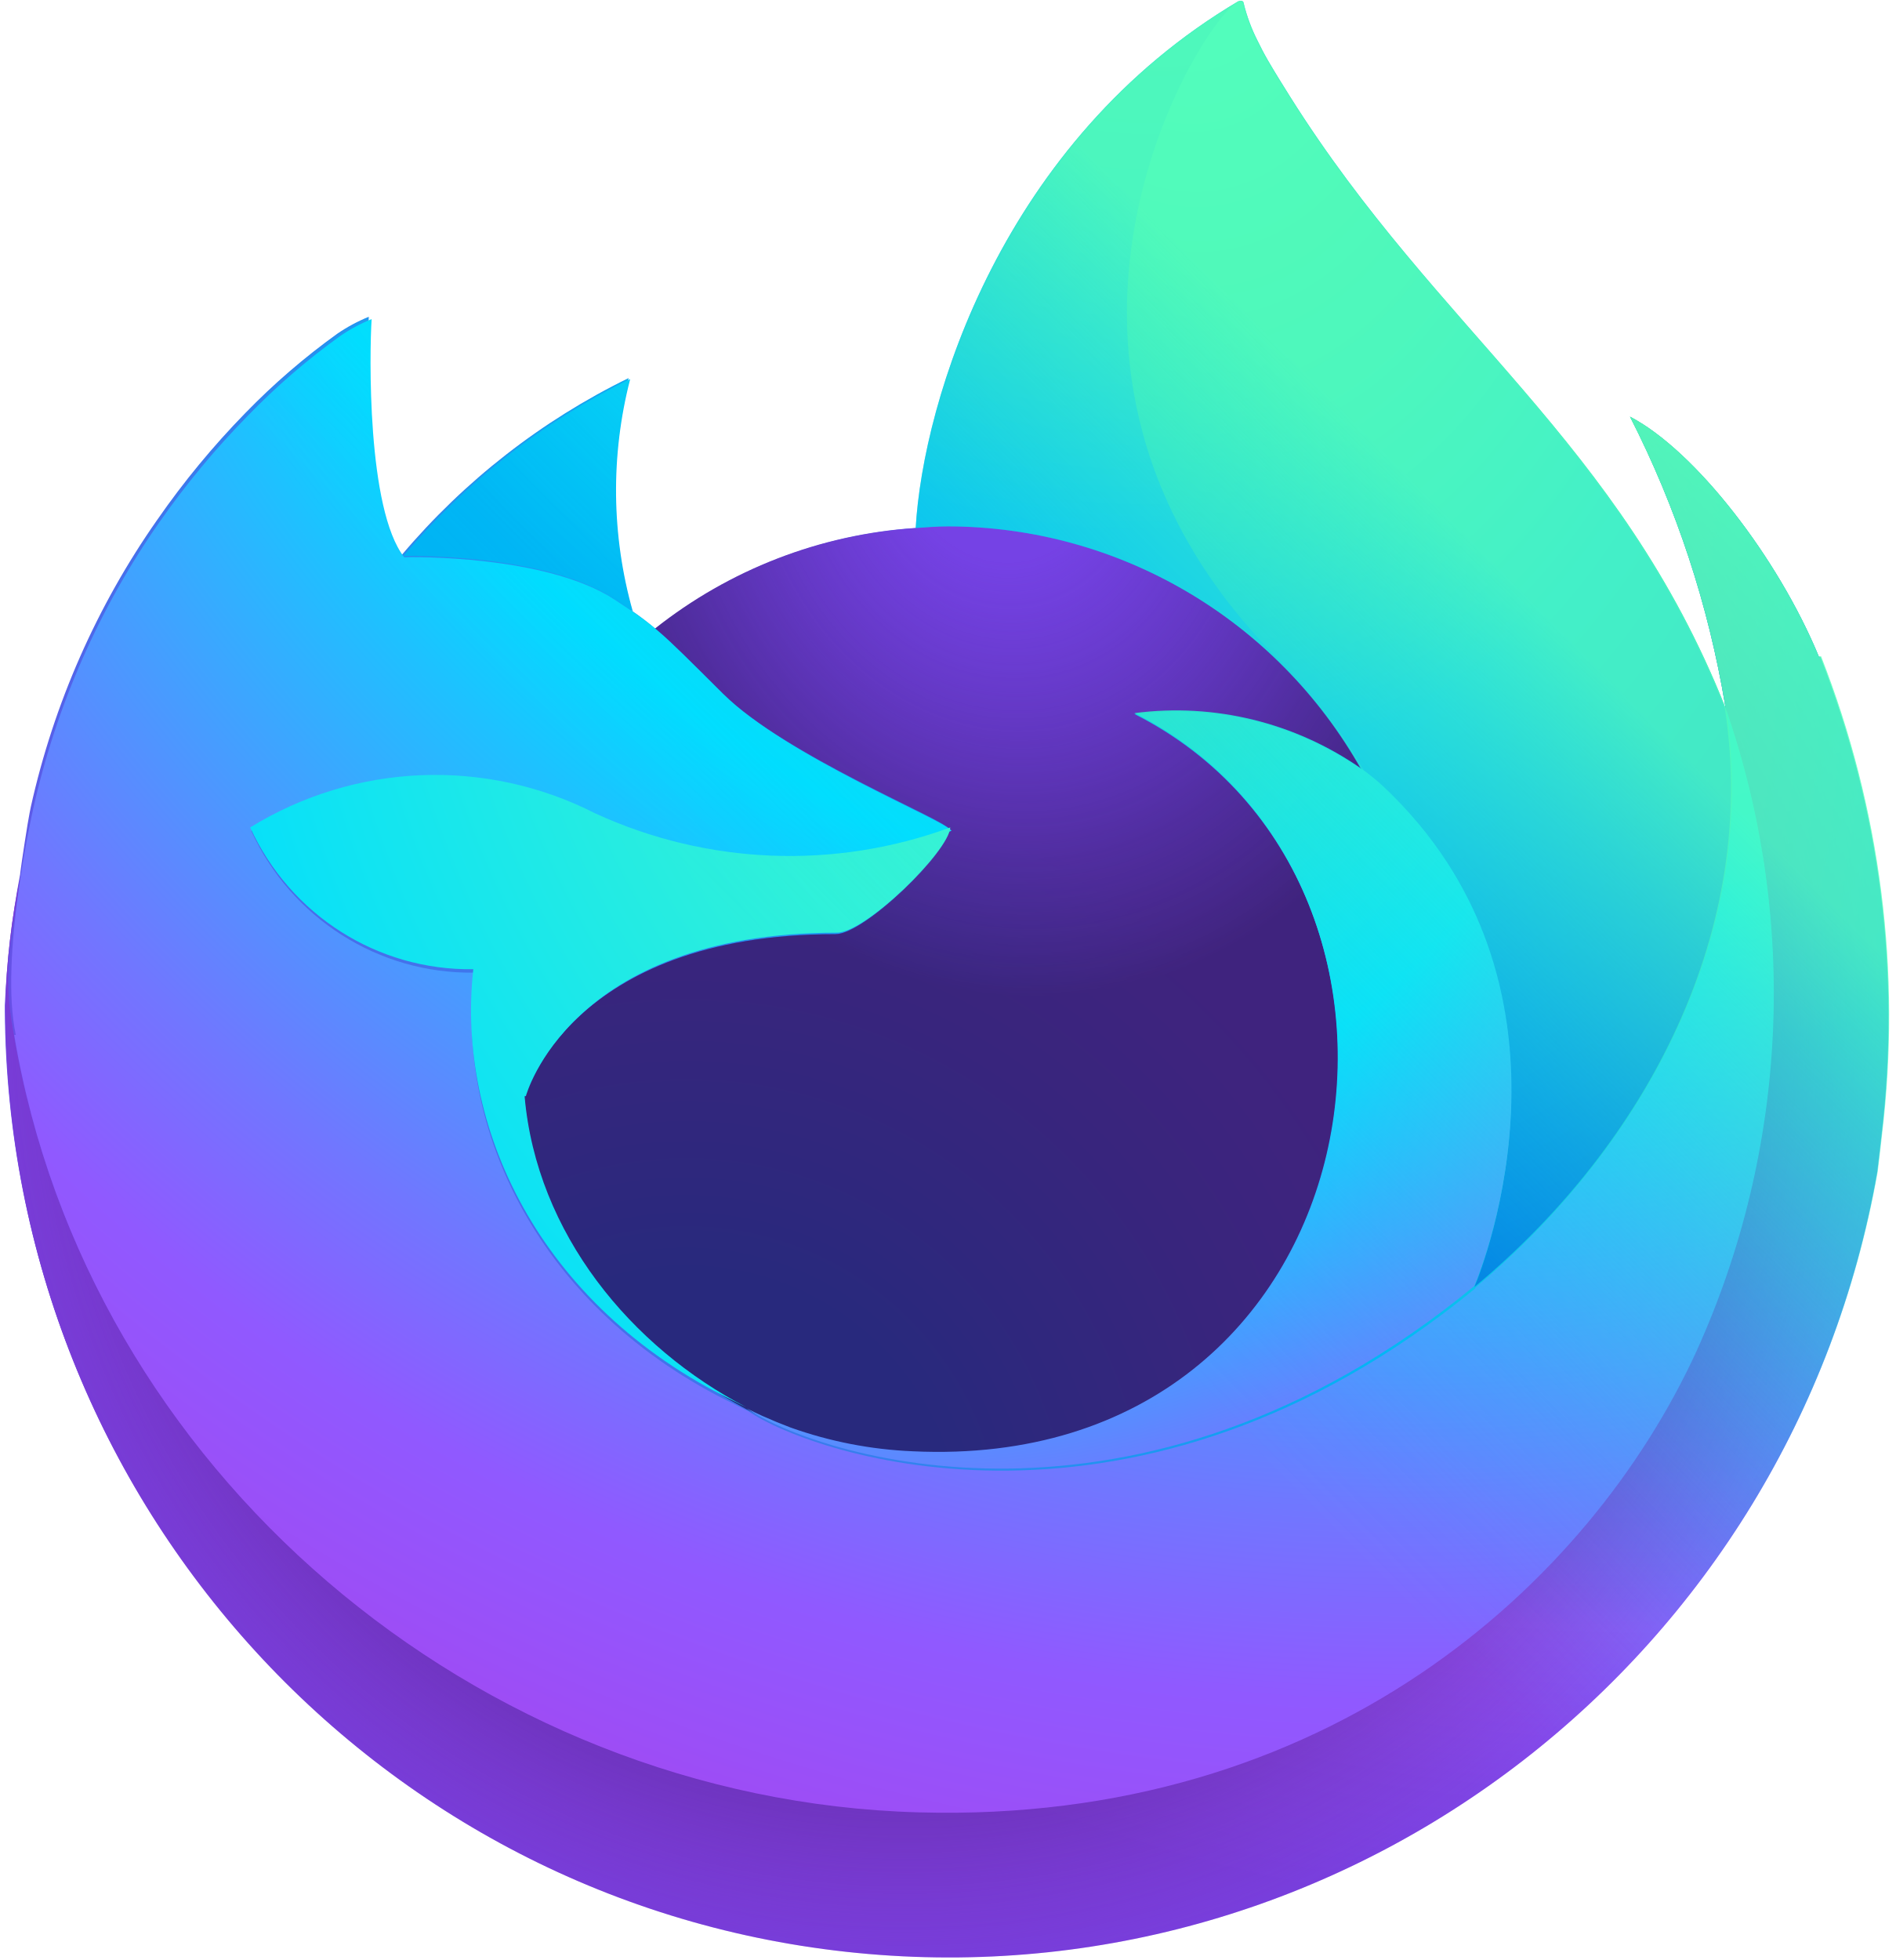
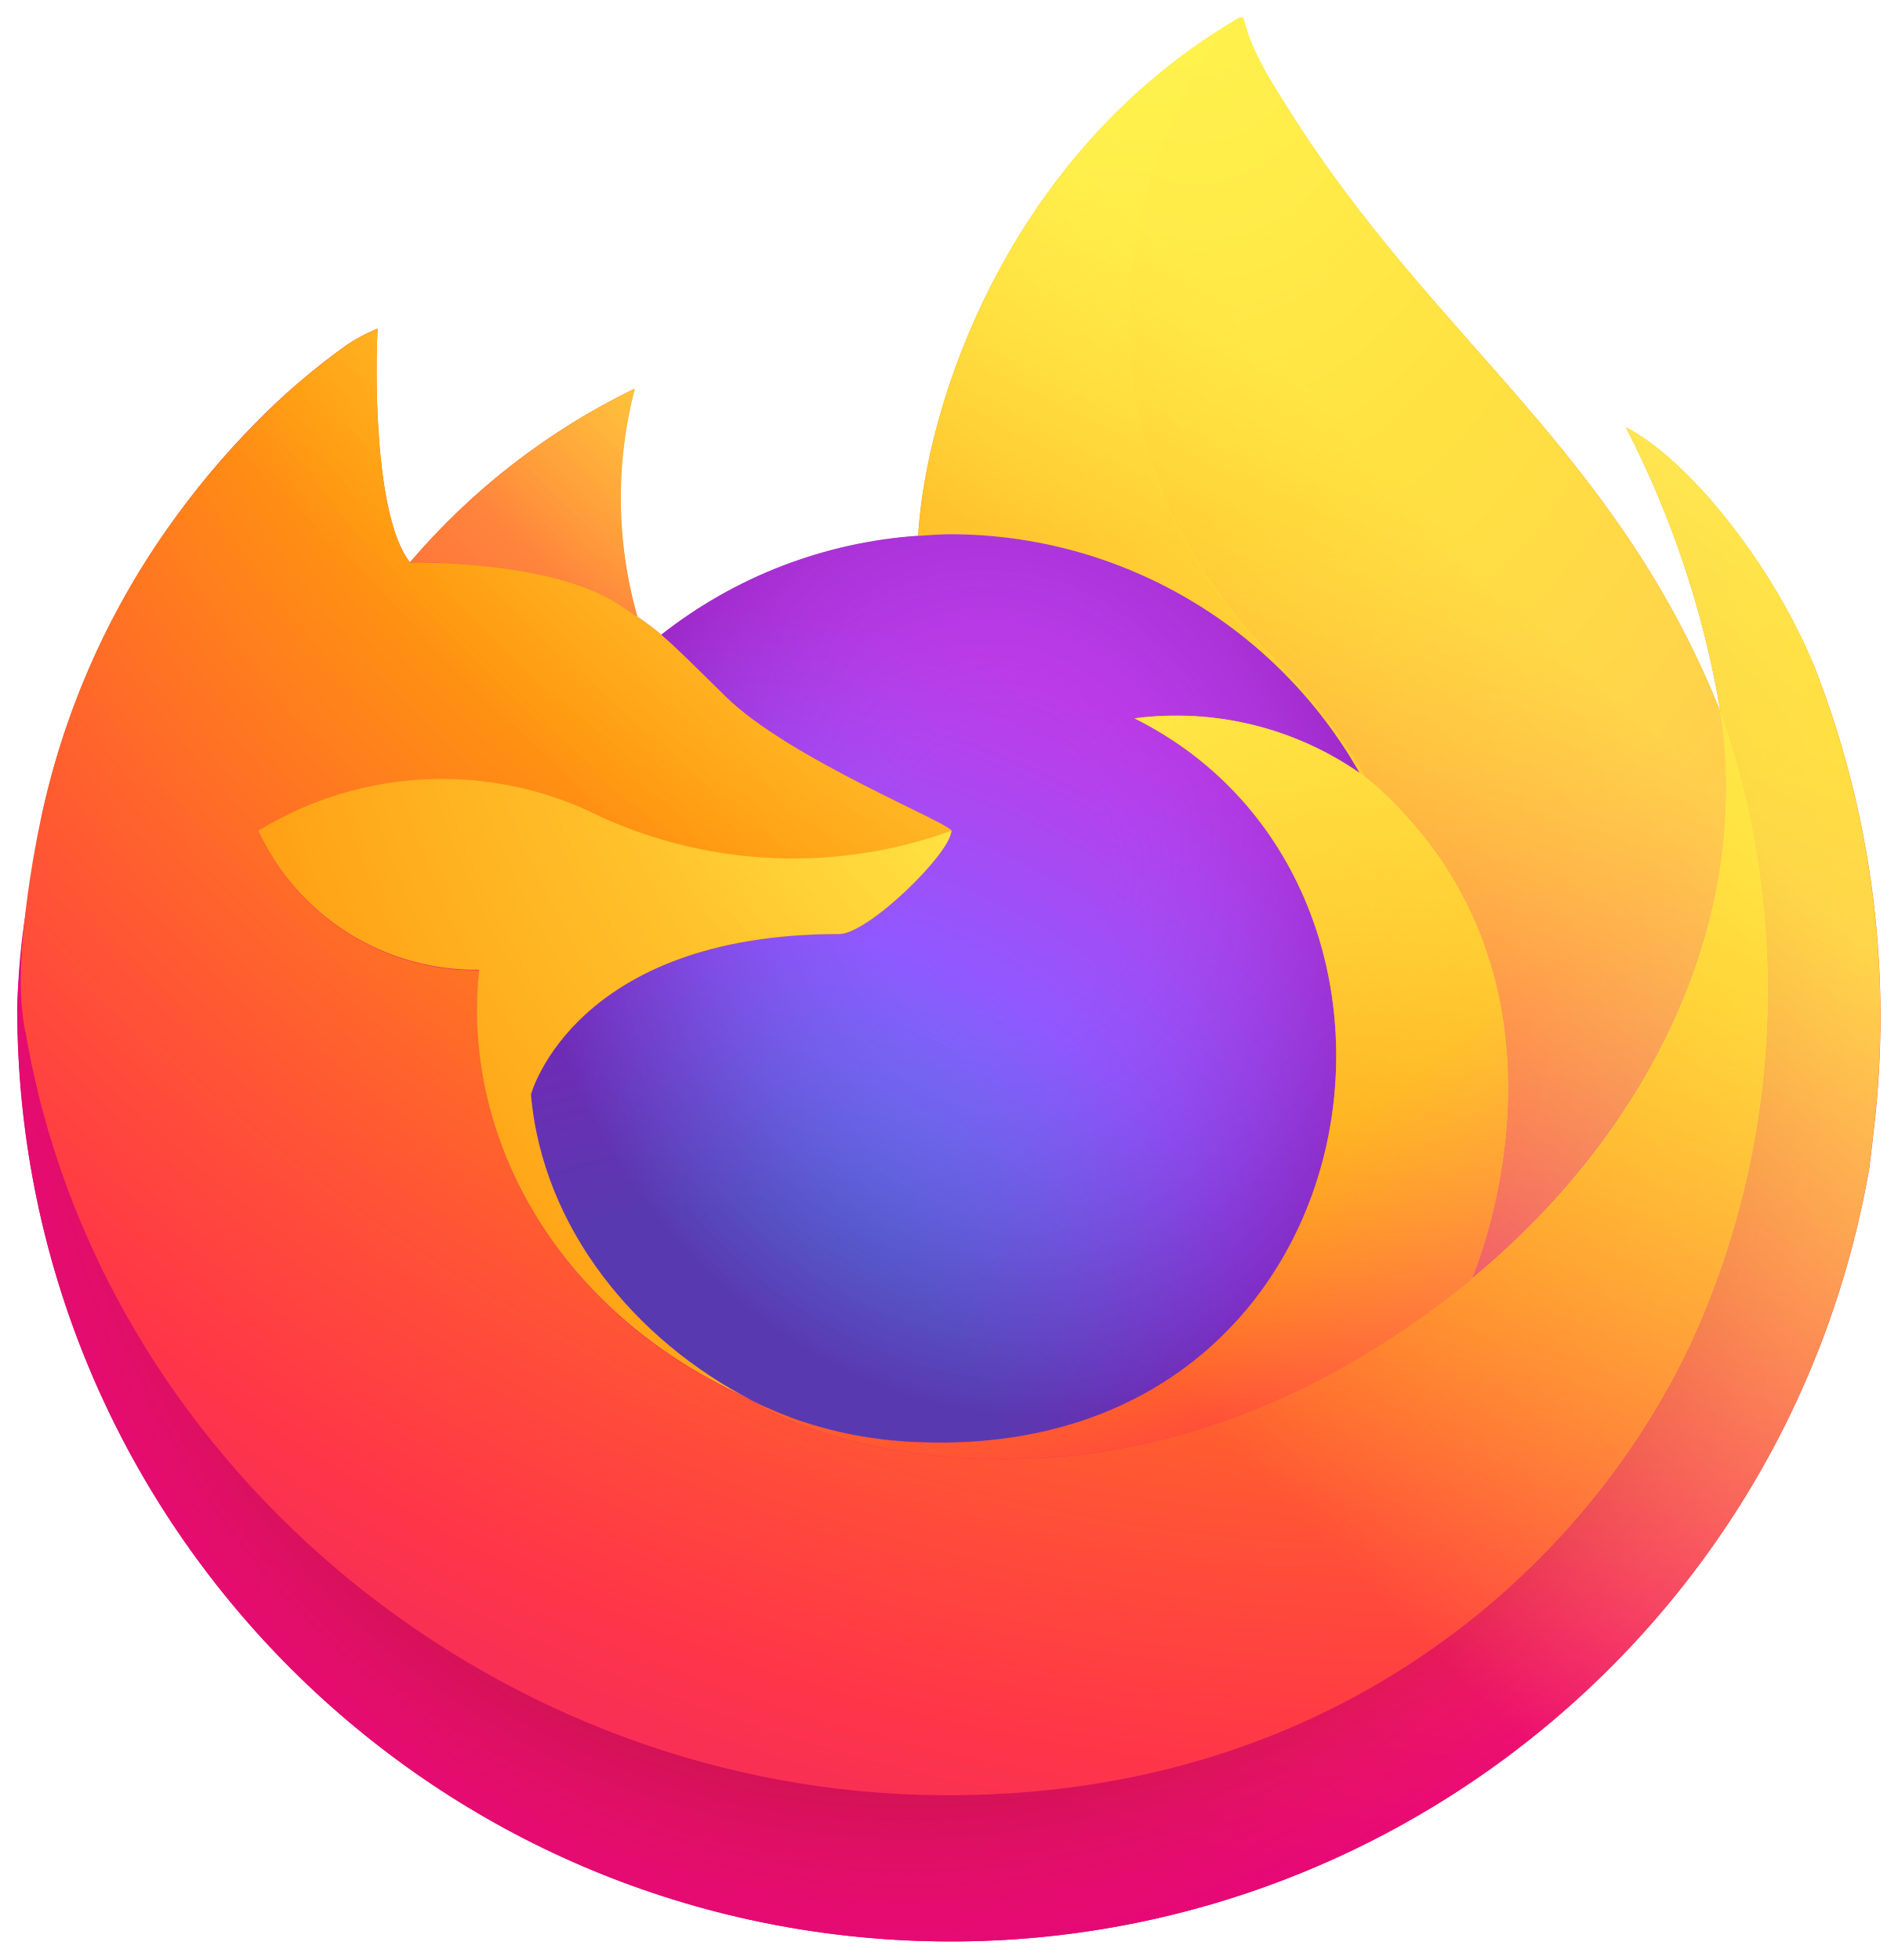
- <svg xmlns="http://www.w3.org/2000/svg" width="77.4" height="80" version="1.1" viewBox="0 0 77.4 80">
+ <svg xmlns="http://www.w3.org/2000/svg" version="1.1" viewBox="0 0 77.42 79.97">
  <defs>
-     <linearGradient id="a" x1="74.8" x2="7.74" y1="20.5" y2="62.8" gradientTransform="translate(-1.3 -.00409)" gradientUnits="userSpaceOnUse">
-       <stop stop-color="#3fe1b0" offset="0" />
-       <stop stop-color="#00b3f4" offset=".406" />
-       <stop stop-color="#03b0f4" offset=".421" />
-       <stop stop-color="#5561e9" offset=".818" />
-       <stop stop-color="#7542e5" offset="1" />
+     <linearGradient id="a" x1="70.79" x2="6.447" y1="12.39" y2="74.47" gradientTransform="translate(-1.3 -.004086)" gradientUnits="userSpaceOnUse">
+       <stop stop-color="#fff44f" offset=".048" />
+       <stop stop-color="#ffe847" offset=".111" />
+       <stop stop-color="#ffc830" offset=".225" />
+       <stop stop-color="#ff980e" offset=".368" />
+       <stop stop-color="#ff8b16" offset=".401" />
+       <stop stop-color="#ff672a" offset=".462" />
+       <stop stop-color="#ff3647" offset=".534" />
+       <stop stop-color="#e31587" offset=".705" />
    </linearGradient>
    <radialGradient id="b" cx="-7907" cy="-8515" r="80.8" gradientTransform="translate(7974,8524)" gradientUnits="userSpaceOnUse">
-       <stop stop-color="#3fe1b0" offset=".108" />
-       <stop stop-color="#3bdcb3" offset=".122" />
-       <stop stop-color="#1bb3d3" offset=".254" />
-       <stop stop-color="#0799e6" offset=".358" />
-       <stop stop-color="#0090ed" offset=".42" />
-       <stop stop-color="#2482f1" offset=".487" />
-       <stop stop-color="#7165fb" offset=".64" />
-       <stop stop-color="#9059ff" offset=".71" />
-       <stop stop-color="#7d49ed" offset=".795" />
-       <stop stop-color="#7542e5" offset=".86" />
+       <stop stop-color="#ffbd4f" offset=".129" />
+       <stop stop-color="#ffac31" offset=".186" />
+       <stop stop-color="#ff9d17" offset=".247" />
+       <stop stop-color="#ff980e" offset=".283" />
+       <stop stop-color="#ff563b" offset=".403" />
+       <stop stop-color="#ff3750" offset=".467" />
+       <stop stop-color="#f5156c" offset=".71" />
+       <stop stop-color="#eb0878" offset=".782" />
+       <stop stop-color="#e50080" offset=".86" />
    </radialGradient>
    <radialGradient id="c" cx="-7937" cy="-8482" r="80.8" gradientTransform="translate(7974,8524)" gradientUnits="userSpaceOnUse">
-       <stop stop-color="#45278d" offset=".3" />
-       <stop stop-color="#562896" stop-opacity=".787" offset=".341" />
-       <stop stop-color="#782aa9" stop-opacity=".364" offset=".43" />
-       <stop stop-color="#8d2bb5" stop-opacity=".1" offset=".495" />
-       <stop stop-color="#952bb9" stop-opacity="0" offset=".53" />
+       <stop stop-color="#960e18" offset=".3" />
+       <stop stop-color="#b11927" stop-opacity=".74" offset=".351" />
+       <stop stop-color="#db293d" stop-opacity=".343" offset=".435" />
+       <stop stop-color="#f5334b" stop-opacity=".094" offset=".497" />
+       <stop stop-color="#ff3750" stop-opacity="0" offset=".53" />
    </radialGradient>
-     <radialGradient id="d" cx="-7927" cy="-8533" r="58.5" gradientTransform="translate(7974,8524)" gradientUnits="userSpaceOnUse">
-       <stop stop-color="#3fe1b0" offset=".132" />
-       <stop stop-color="#28d0c8" offset=".289" />
-       <stop stop-color="#00b3f4" offset=".526" />
+     <radialGradient id="d" cx="-7927" cy="-8533" r="58.53" gradientTransform="translate(7974,8524)" gradientUnits="userSpaceOnUse">
+       <stop stop-color="#fff44f" offset=".132" />
+       <stop stop-color="#ffdc3e" offset=".252" />
+       <stop stop-color="#ff9d12" offset=".506" />
+       <stop stop-color="#ff980e" offset=".526" />
    </radialGradient>
-     <radialGradient id="e" cx="-7946" cy="-8461" r="38.5" gradientTransform="translate(7974,8524)" gradientUnits="userSpaceOnUse">
-       <stop stop-color="#0060df" offset=".287" />
-       <stop stop-color="#2357e1" offset=".417" />
-       <stop stop-color="#4f4ce3" offset=".604" />
-       <stop stop-color="#6b45e4" offset=".748" />
-       <stop stop-color="#7542e5" offset=".833" />
-     </radialGradient>
-     <radialGradient id="f" cx="-7936" cy="-8492" r="20.4" gradientTransform="matrix(.972 -.235 .275 1.14 10090 7834)" gradientUnits="userSpaceOnUse">
-       <stop stop-color="#45278d" stop-opacity="0" offset=".206" />
-       <stop stop-color="#44268a" stop-opacity=".055" offset=".251" />
-       <stop stop-color="#371f6f" stop-opacity=".591" offset=".725" />
-       <stop stop-color="#321c64" stop-opacity=".8" offset=".956" />
-     </radialGradient>
-     <radialGradient id="g" cx="-7944" cy="-8467" r=".626" gradientTransform="translate(7974,8524)" gradientUnits="userSpaceOnUse">
+     <radialGradient id="e" cx="-7946" cy="-8461" r="38.47" gradientTransform="translate(7974,8524)" gradientUnits="userSpaceOnUse">
      <stop stop-color="#3a8ee6" offset=".353" />
      <stop stop-color="#5c79f0" offset=".472" />
      <stop stop-color="#9059ff" offset=".669" />
      <stop stop-color="#c139e6" offset="1" />
    </radialGradient>
-     <radialGradient id="h" cx="-7943" cy="-8467" r=".224" gradientTransform="matrix(.972 -.235 .275 1.14 10083 7829)" gradientUnits="userSpaceOnUse">
+     <radialGradient id="f" cx="-7936" cy="-8492" r="20.4" gradientTransform="matrix(.972 -.235 .275 1.138 10090 7834)" gradientUnits="userSpaceOnUse">
      <stop stop-color="#9059ff" stop-opacity="0" offset=".206" />
      <stop stop-color="#8c4ff3" stop-opacity=".064" offset=".278" />
      <stop stop-color="#7716a8" stop-opacity=".45" offset=".747" />
      <stop stop-color="#6e008b" stop-opacity=".6" offset=".975" />
    </radialGradient>
-     <radialGradient id="i" cx="-7938" cy="-8518" r="27.7" gradientTransform="translate(7974,8524)" gradientUnits="userSpaceOnUse">
-       <stop stop-color="#0df" offset="0" />
-       <stop stop-color="#00d6fd" offset=".235" />
-       <stop stop-color="#00c3f8" offset=".572" />
-       <stop stop-color="#00b3f4" offset=".792" />
+     <radialGradient id="g" cx="-7938" cy="-8518" r="27.68" gradientTransform="translate(7974,8524)" gradientUnits="userSpaceOnUse">
+       <stop stop-color="#ffe226" offset="0" />
+       <stop stop-color="#ffdb27" offset=".121" />
+       <stop stop-color="#ffc82a" offset=".295" />
+       <stop stop-color="#ffa930" offset=".502" />
+       <stop stop-color="#ff7e37" offset=".732" />
+       <stop stop-color="#ff7139" offset=".792" />
    </radialGradient>
-     <radialGradient id="j" cx="-7916" cy="-8536" r="118" gradientTransform="translate(7974,8524)" gradientUnits="userSpaceOnUse">
-       <stop stop-color="#3fe1b0" offset=".126" />
-       <stop stop-color="#0df" offset=".429" />
-       <stop stop-color="#1ec1ff" offset=".479" />
-       <stop stop-color="#7077ff" offset=".624" />
-       <stop stop-color="#9059ff" offset=".69" />
-       <stop stop-color="#b833e1" offset=".904" />
+     <radialGradient id="h" cx="-7916" cy="-8536" r="118.1" gradientTransform="translate(7974,8524)" gradientUnits="userSpaceOnUse">
+       <stop stop-color="#fff44f" offset=".113" />
+       <stop stop-color="#ff980e" offset=".456" />
+       <stop stop-color="#ff5634" offset=".622" />
+       <stop stop-color="#ff3647" offset=".716" />
+       <stop stop-color="#e31587" offset=".904" />
    </radialGradient>
-     <radialGradient id="k" cx="-7927" cy="-8523" r="86.5" gradientTransform="matrix(.105 .995 -.653 .069 -4685 8470)" gradientUnits="userSpaceOnUse">
-       <stop stop-color="#54ffbd" offset="0" />
-       <stop stop-color="#4cf3b8" offset=".095" />
-       <stop stop-color="#3fe1b0" offset=".197" />
-       <stop stop-color="#33d8bd" offset=".257" />
-       <stop stop-color="#12c0e1" offset=".369" />
-       <stop stop-color="#00b3f4" offset=".423" />
-       <stop stop-color="#0060df" offset=".737" />
+     <radialGradient id="i" cx="-7927" cy="-8523" r="86.5" gradientTransform="matrix(.105 .995 -.653 .069 -4685 8470)" gradientUnits="userSpaceOnUse">
+       <stop stop-color="#fff44f" offset="0" />
+       <stop stop-color="#ffe847" offset=".06" />
+       <stop stop-color="#ffc830" offset=".168" />
+       <stop stop-color="#ff980e" offset=".304" />
+       <stop stop-color="#ff8b16" offset=".356" />
+       <stop stop-color="#ff672a" offset=".455" />
+       <stop stop-color="#ff3647" offset=".57" />
+       <stop stop-color="#e31587" offset=".737" />
    </radialGradient>
-     <radialGradient id="l" cx="-7938" cy="-8508" r="73.7" gradientTransform="translate(7974,8524)" gradientUnits="userSpaceOnUse">
-       <stop stop-color="#3fe1b0" offset=".137" />
-       <stop stop-color="#0df" offset=".435" />
-       <stop stop-color="#1ec1ff" offset=".484" />
-       <stop stop-color="#7077ff" offset=".622" />
-       <stop stop-color="#9059ff" offset=".685" />
+     <radialGradient id="j" cx="-7938" cy="-8508" r="73.72" gradientTransform="translate(7974,8524)" gradientUnits="userSpaceOnUse">
+       <stop stop-color="#fff44f" offset=".137" />
+       <stop stop-color="#ff980e" offset=".48" />
+       <stop stop-color="#ff5634" offset=".592" />
+       <stop stop-color="#ff3647" offset=".655" />
+       <stop stop-color="#e31587" offset=".904" />
    </radialGradient>
-     <radialGradient id="m" cx="-7919" cy="-8504" r="80.7" gradientTransform="translate(7974,8524)" gradientUnits="userSpaceOnUse">
-       <stop stop-color="#54ffbd" offset=".094" />
-       <stop stop-color="#41f7cc" offset=".242" />
-       <stop stop-color="#0fe3f3" offset=".543" />
-       <stop stop-color="#0df" offset=".626" />
+     <radialGradient id="k" cx="-7919" cy="-8504" r="80.69" gradientTransform="translate(7974,8524)" gradientUnits="userSpaceOnUse">
+       <stop stop-color="#fff44f" offset=".094" />
+       <stop stop-color="#ffe141" offset=".231" />
+       <stop stop-color="#ffaf1e" offset=".509" />
+       <stop stop-color="#ff980e" offset=".626" />
    </radialGradient>
-     <linearGradient id="n" x1="70" x2="15.3" y1="12.1" y2="66.8" gradientTransform="translate(-1.3 -.00409)" gradientUnits="userSpaceOnUse">
-       <stop stop-color="#54ffbd" stop-opacity=".8" offset=".167" />
-       <stop stop-color="#43f8ca" stop-opacity=".639" offset=".236" />
-       <stop stop-color="#27ede1" stop-opacity=".368" offset=".361" />
-       <stop stop-color="#12e4f1" stop-opacity=".169" offset=".466" />
-       <stop stop-color="#05dffb" stop-opacity=".046" offset=".545" />
-       <stop stop-color="#0df" stop-opacity="0" offset=".589" />
+     <linearGradient id="l" x1="70.01" x2="15.27" y1="12.06" y2="66.81" gradientTransform="translate(-1.3 -.004086)" gradientUnits="userSpaceOnUse">
+       <stop stop-color="#fff44f" stop-opacity=".8" offset=".167" />
+       <stop stop-color="#fff44f" stop-opacity=".634" offset=".266" />
+       <stop stop-color="#fff44f" stop-opacity=".217" offset=".489" />
+       <stop stop-color="#fff44f" stop-opacity="0" offset=".6" />
    </linearGradient>
  </defs>
-   <g transform="matrix(.9925 0 0 1.001 .2287 -2.108e-5)">
-     <path d="m74.6 26.8c-1.68-4.05-5.1-8.43-7.78-9.81a40.3 40.3 0 0 1 3.92 11.8l7e-3 0.065c-4.38-10.9-11.8-15.3-17.9-24.9-0.307-0.485-0.614-0.971-0.913-1.48-0.171-0.293-0.308-0.557-0.427-0.8a7.05 7.05 0 0 1-0.578-1.54 0.1 0.1 0 0 0-0.088-0.1 0.138 0.138 0 0 0-0.073 0c-5e-3 0-0.013 9e-3 -0.019 0.011s-0.019 0.011-0.028 0.015l0.015-0.026c-9.74 5.7-13 16.3-13.3 21.5a19.4 19.4 0 0 0-10.7 4.11 11.6 11.6 0 0 0-1-0.758 18 18 0 0 1-0.109-9.47 28.7 28.7 0 0 0-9.33 7.21h-0.018c-1.54-1.95-1.43-8.37-1.34-9.71a6.93 6.93 0 0 0-1.29 0.687 28.2 28.2 0 0 0-3.79 3.24 33.8 33.8 0 0 0-3.62 4.35v6e-3 -7e-3a32.7 32.7 0 0 0-5.2 11.7l-0.052 0.256c-0.073 0.341-0.336 2.05-0.381 2.42 0 0.029-6e-3 0.056-9e-3 0.085a36.9 36.9 0 0 0-0.629 5.34v0.2a38.8 38.8 0 0 0 77 6.55c0.065-0.5 0.118-0.995 0.176-1.5a39.9 39.9 0 0 0-2.51-19.5zm-44.7 30.3c0.181 0.087 0.351 0.181 0.537 0.264l0.027 0.017q-0.282-0.135-0.564-0.281zm8.88-23.4m32-4.93v-0.037l7e-3 0.041z" style="fill:url(#a)" />
-     <path d="m70.8 28.9-7e-3 -0.041v0.037z" style="fill:none" />
-     <path d="m74.6 26.8c-1.68-4.05-5.1-8.43-7.78-9.81a40.3 40.3 0 0 1 3.92 11.8v0.037l7e-3 0.041a35.1 35.1 0 0 1-1.21 26.2c-4.44 9.53-15.2 19.3-32 18.8-18.2-0.515-34.2-14-37.2-31.7-0.545-2.79 0-4.2 0.274-6.46a28.9 28.9 0 0 0-0.623 5.35v0.2a38.8 38.8 0 0 0 77 6.55c0.065-0.5 0.118-0.995 0.176-1.5a39.9 39.9 0 0 0-2.51-19.5z" style="fill:url(#b)" />
-     <path d="m74.6 26.8c-1.68-4.05-5.1-8.43-7.78-9.81a40.3 40.3 0 0 1 3.92 11.8v0.037l7e-3 0.041a35.1 35.1 0 0 1-1.21 26.2c-4.44 9.53-15.2 19.3-32 18.8-18.2-0.515-34.2-14-37.2-31.7-0.545-2.79 0-4.2 0.274-6.46a28.9 28.9 0 0 0-0.623 5.35v0.2a38.8 38.8 0 0 0 77 6.55c0.065-0.5 0.118-0.995 0.176-1.5a39.9 39.9 0 0 0-2.51-19.5z" style="fill:url(#c)" />
-     <path d="m55.8 31.4c0.084 0.059 0.162 0.118 0.241 0.177a21.1 21.1 0 0 0-3.6-4.7c-12-12-3.16-26.1-1.66-26.8l0.015-0.022c-9.74 5.7-13 16.3-13.3 21.5 0.452-0.031 0.9-0.069 1.36-0.069a19.6 19.6 0 0 1 17 9.92z" style="fill:url(#d)" />
-     <path d="m38.8 33.8c-0.064 0.964-3.47 4.29-4.66 4.29-11 0-12.8 6.67-12.8 6.67 0.488 5.61 4.4 10.2 9.13 12.7 0.216 0.112 0.435 0.213 0.654 0.312q0.569 0.252 1.14 0.466a17.2 17.2 0 0 0 5.04 0.973c19.3 0.906 23.1-23.1 9.12-30.1a13.4 13.4 0 0 1 9.34 2.27 19.6 19.6 0 0 0-17-9.92c-0.46 0-0.91 0.038-1.36 0.069a19.4 19.4 0 0 0-10.7 4.11c0.591 0.5 1.26 1.17 2.66 2.55 2.63 2.59 9.38 5.28 9.39 5.59z" style="fill:url(#e)" />
-     <path d="m38.8 33.8c-0.064 0.964-3.47 4.29-4.66 4.29-11 0-12.8 6.67-12.8 6.67 0.488 5.61 4.4 10.2 9.13 12.7 0.216 0.112 0.435 0.213 0.654 0.312q0.569 0.252 1.14 0.466a17.2 17.2 0 0 0 5.04 0.973c19.3 0.906 23.1-23.1 9.12-30.1a13.4 13.4 0 0 1 9.34 2.27 19.6 19.6 0 0 0-17-9.92c-0.46 0-0.91 0.038-1.36 0.069a19.4 19.4 0 0 0-10.7 4.11c0.591 0.5 1.26 1.17 2.66 2.55 2.63 2.59 9.38 5.28 9.39 5.59z" style="fill:url(#f)" />
-     <path d="m29.9 57.2q0.282 0.145 0.564 0.281l-0.027-0.017c-0.183-0.083-0.356-0.177-0.537-0.264z" style="fill:url(#g)" />
-     <path d="m29.9 57.2q0.282 0.145 0.564 0.281l-0.027-0.017c-0.183-0.083-0.356-0.177-0.537-0.264z" style="fill:url(#h)" />
-     <path d="m25 24.4c0.314 0.2 0.573 0.374 0.8 0.531a18 18 0 0 1-0.109-9.47 28.7 28.7 0 0 0-9.33 7.21c0.189-5e-3 5.81-0.106 8.64 1.73z" style="fill:url(#i)" />
-     <path d="m0.354 42.2c2.99 17.7 19 31.2 37.2 31.7 16.8 0.476 27.6-9.29 32-18.8a35.1 35.1 0 0 0 1.21-26.2v-0.037c0-0.029-6e-3 -0.046 0-0.037l7e-3 0.065c1.38 8.98-3.19 17.7-10.3 23.6l-0.022 0.05c-13.9 11.3-27.2 6.83-29.9 5q-0.282-0.135-0.564-0.281c-8.11-3.88-11.5-11.3-10.7-17.6a9.95 9.95 0 0 1-9.18-5.78 14.6 14.6 0 0 1 14.2-0.572 19.3 19.3 0 0 0 14.6 0.572c-0.015-0.315-6.76-3-9.39-5.59-1.4-1.38-2.07-2.05-2.66-2.55a11.6 11.6 0 0 0-1-0.758c-0.23-0.157-0.489-0.327-0.8-0.531-2.83-1.84-8.45-1.74-8.64-1.73h-0.018c-1.54-1.95-1.43-8.37-1.34-9.71a6.93 6.93 0 0 0-1.29 0.687 28.2 28.2 0 0 0-3.79 3.24 33.8 33.8 0 0 0-3.64 4.34v6e-3 -7e-3a32.7 32.7 0 0 0-5.2 11.7c-0.019 0.079-1.4 6.1-0.717 9.22z" style="fill:url(#j)" />
-     <path d="m38.8 33.8h-1e-3z" style="fill:#ff4aa2" />
-     <path d="m52.4 26.9a21.1 21.1 0 0 1 3.6 4.7c0.213 0.161 0.412 0.321 0.581 0.476 8.79 8.1 4.18 19.6 3.84 20.4 7.14-5.88 11.7-14.6 10.3-23.6-4.38-10.9-11.8-15.3-17.9-24.9-0.307-0.485-0.614-0.971-0.913-1.48-0.171-0.293-0.308-0.557-0.427-0.8a7.05 7.05 0 0 1-0.578-1.54 0.1 0.1 0 0 0-0.088-0.1 0.138 0.138 0 0 0-0.073 0c-5e-3 0-0.013 9e-3 -0.019 0.011s-0.019 0.011-0.028 0.015c-1.5 0.711-10.4 14.8 1.66 26.8z" style="fill:url(#k)" />
-     <path d="m56.6 32c-0.169-0.155-0.368-0.315-0.581-0.476-0.079-0.059-0.157-0.118-0.241-0.177a13.4 13.4 0 0 0-9.34-2.27c13.9 6.97 10.2 31-9.12 30.1a17.2 17.2 0 0 1-5.04-0.973q-0.569-0.213-1.14-0.466c-0.219-0.1-0.438-0.2-0.654-0.312l0.027 0.017c2.69 1.84 16 6.33 29.9-5l0.022-0.05c0.347-0.81 4.95-12.3-3.84-20.4z" style="fill:url(#l)" />
-     <path d="m21.4 44.7s1.79-6.67 12.8-6.67c1.19 0 4.6-3.32 4.66-4.29a19.3 19.3 0 0 1-14.6-0.572 14.6 14.6 0 0 0-14.2 0.572 9.95 9.95 0 0 0 9.18 5.78c-0.718 6.34 2.63 13.7 10.7 17.6 0.181 0.087 0.351 0.181 0.537 0.264-4.73-2.44-8.64-7.07-9.13-12.7z" style="fill:url(#m)" />
-     <path d="m48.2 38.5-1e-3 1e-3z" style="fill:#ff4aa2" />
-     <path d="m74.6 26.8c-1.68-4.05-5.1-8.43-7.78-9.81a40.3 40.3 0 0 1 3.92 11.8l7e-3 0.065c-4.38-10.9-11.8-15.3-17.9-24.9-0.307-0.485-0.614-0.971-0.913-1.48-0.171-0.293-0.308-0.557-0.427-0.8a7.05 7.05 0 0 1-0.578-1.54 0.1 0.1 0 0 0-0.088-0.1 0.138 0.138 0 0 0-0.073 0c-5e-3 0-0.013 9e-3 -0.019 0.011s-0.019 0.011-0.028 0.015l0.015-0.026c-9.74 5.7-13 16.3-13.3 21.5 0.452-0.031 0.9-0.069 1.36-0.069a19.6 19.6 0 0 1 17 9.92 13.4 13.4 0 0 0-9.34-2.27c13.9 6.97 10.2 31-9.12 30.1a17.2 17.2 0 0 1-5.04-0.973q-0.569-0.213-1.14-0.466c-0.219-0.1-0.438-0.2-0.654-0.312l0.027 0.017q-0.282-0.135-0.564-0.281c0.181 0.087 0.351 0.181 0.537 0.264-4.73-2.45-8.64-7.07-9.13-12.7 0 0 1.79-6.67 12.8-6.67 1.19 0 4.6-3.32 4.66-4.29-0.015-0.315-6.76-3-9.39-5.59-1.4-1.38-2.07-2.05-2.66-2.55a11.6 11.6 0 0 0-1-0.758 18 18 0 0 1-0.109-9.47 28.7 28.7 0 0 0-9.33 7.21h-0.018c-1.54-1.95-1.43-8.37-1.34-9.71a6.93 6.93 0 0 0-1.29 0.687 28.2 28.2 0 0 0-3.79 3.24 33.8 33.8 0 0 0-3.62 4.35v6e-3 -7e-3a32.7 32.7 0 0 0-5.2 11.7l-0.052 0.256c-0.073 0.341-0.4 2.07-0.447 2.44a45.1 45.1 0 0 0-0.572 5.4v0.2a38.8 38.8 0 0 0 77 6.55c0.065-0.5 0.118-0.995 0.176-1.5a39.9 39.9 0 0 0-2.51-19.5zm-3.84 1.99 7e-3 0.041z" style="fill:url(#n)" />
+   <g transform="matrix(.9819843 0 0 .9819843 .6974849 .7199239)">
+     <path d="m74.62 26.83c-1.684-4.052-5.1-8.427-7.775-9.81a40.27 40.27 0 0 1 3.925 11.76l7e-3 0.065c-4.382-10.92-11.81-15.33-17.88-24.92-0.307-0.485-0.614-0.971-0.913-1.484-0.171-0.293-0.308-0.557-0.427-0.8a7.053 7.053 0 0 1-0.578-1.535 0.1 0.1 0 0 0-0.088-0.1 0.138 0.138 0 0 0-0.073 0c-5e-3 0-0.013 9e-3 -0.019 0.011s-0.019 0.011-0.028 0.015l0.015-0.026c-9.735 5.7-13.04 16.25-13.34 21.53a19.39 19.39 0 0 0-10.67 4.111 11.59 11.59 0 0 0-1-0.758 17.97 17.97 0 0 1-0.109-9.473 28.7 28.7 0 0 0-9.329 7.21h-0.018c-1.536-1.947-1.428-8.367-1.34-9.708a6.928 6.928 0 0 0-1.294 0.687 28.22 28.22 0 0 0-3.788 3.245 33.84 33.84 0 0 0-3.623 4.347v6e-3 -7e-3a32.73 32.73 0 0 0-5.2 11.74l-0.052 0.256c-0.073 0.341-0.336 2.049-0.381 2.42 0 0.029-6e-3 0.056-9e-3 0.085a36.94 36.94 0 0 0-0.629 5.343v0.2a38.76 38.76 0 0 0 76.95 6.554c0.065-0.5 0.118-0.995 0.176-1.5a39.86 39.86 0 0 0-2.514-19.47zm-44.67 30.34c0.181 0.087 0.351 0.181 0.537 0.264l0.027 0.017q-0.282-0.135-0.564-0.281zm8.878-23.38m31.95-4.934v-0.037l7e-3 0.041z" fill="url(#a)" />
+     <path d="m74.62 26.83c-1.684-4.052-5.1-8.427-7.775-9.81a40.27 40.27 0 0 1 3.925 11.76v0.037l7e-3 0.041a35.1 35.1 0 0 1-1.206 26.16c-4.442 9.531-15.19 19.3-32.02 18.82-18.18-0.515-34.2-14.01-37.19-31.68-0.545-2.787 0-4.2 0.274-6.465a28.88 28.88 0 0 0-0.623 5.348v0.2a38.76 38.76 0 0 0 76.95 6.554c0.065-0.5 0.118-0.995 0.176-1.5a39.86 39.86 0 0 0-2.514-19.47z" fill="url(#b)" />
+     <path d="m74.62 26.83c-1.684-4.052-5.1-8.427-7.775-9.81a40.27 40.27 0 0 1 3.925 11.76v0.037l7e-3 0.041a35.1 35.1 0 0 1-1.206 26.16c-4.442 9.531-15.19 19.3-32.02 18.82-18.18-0.515-34.2-14.01-37.19-31.68-0.545-2.787 0-4.2 0.274-6.465a28.88 28.88 0 0 0-0.623 5.348v0.2a38.76 38.76 0 0 0 76.95 6.554c0.065-0.5 0.118-0.995 0.176-1.5a39.86 39.86 0 0 0-2.514-19.47z" fill="url(#c)" />
+     <path d="m55.78 31.38c0.084 0.059 0.162 0.118 0.241 0.177a21.1 21.1 0 0 0-3.6-4.695c-12.05-12.05-3.157-26.12-1.658-26.84l0.015-0.022c-9.735 5.7-13.04 16.25-13.34 21.53 0.452-0.031 0.9-0.069 1.362-0.069a19.56 19.56 0 0 1 16.98 9.917z" fill="url(#d)" />
+     <path d="m38.82 33.79c-0.064 0.964-3.47 4.289-4.661 4.289-11.02 0-12.81 6.667-12.81 6.667 0.488 5.614 4.4 10.24 9.129 12.68 0.216 0.112 0.435 0.213 0.654 0.312q0.569 0.252 1.138 0.466a17.24 17.24 0 0 0 5.043 0.973c19.32 0.906 23.06-23.1 9.119-30.07a13.38 13.38 0 0 1 9.345 2.269 19.56 19.56 0 0 0-16.98-9.917c-0.46 0-0.91 0.038-1.362 0.069a19.39 19.39 0 0 0-10.67 4.111c0.591 0.5 1.258 1.168 2.663 2.553 2.63 2.591 9.375 5.275 9.39 5.59z" fill="url(#e)" />
+     <path d="m38.82 33.79c-0.064 0.964-3.47 4.289-4.661 4.289-11.02 0-12.81 6.667-12.81 6.667 0.488 5.614 4.4 10.24 9.129 12.68 0.216 0.112 0.435 0.213 0.654 0.312q0.569 0.252 1.138 0.466a17.24 17.24 0 0 0 5.043 0.973c19.32 0.906 23.06-23.1 9.119-30.07a13.38 13.38 0 0 1 9.345 2.269 19.56 19.56 0 0 0-16.98-9.917c-0.46 0-0.91 0.038-1.362 0.069a19.39 19.39 0 0 0-10.67 4.111c0.591 0.5 1.258 1.168 2.663 2.553 2.63 2.591 9.375 5.275 9.39 5.59z" fill="url(#f)" />
+     <path d="m24.96 24.36c0.314 0.2 0.573 0.374 0.8 0.531a17.97 17.97 0 0 1-0.109-9.473 28.7 28.7 0 0 0-9.329 7.21c0.189-5e-3 5.811-0.106 8.638 1.732z" fill="url(#g)" />
+     <path d="m0.354 42.16c2.991 17.67 19.01 31.17 37.19 31.68 16.83 0.476 27.58-9.294 32.02-18.82a35.1 35.1 0 0 0 1.206-26.16v-0.037c0-0.029-6e-3 -0.046 0-0.037l7e-3 0.065c1.375 8.977-3.191 17.67-10.33 23.56l-0.022 0.05c-13.91 11.33-27.22 6.834-29.91 5q-0.282-0.135-0.564-0.281c-8.109-3.876-11.46-11.26-10.74-17.6a9.953 9.953 0 0 1-9.181-5.775 14.62 14.62 0 0 1 14.25-0.572 19.3 19.3 0 0 0 14.55 0.572c-0.015-0.315-6.76-3-9.39-5.59-1.405-1.385-2.072-2.052-2.663-2.553a11.59 11.59 0 0 0-1-0.758c-0.23-0.157-0.489-0.327-0.8-0.531-2.827-1.838-8.449-1.737-8.635-1.732h-0.018c-1.536-1.947-1.428-8.367-1.34-9.708a6.928 6.928 0 0 0-1.294 0.687 28.22 28.22 0 0 0-3.788 3.245 33.84 33.84 0 0 0-3.638 4.337v6e-3 -7e-3a32.73 32.73 0 0 0-5.2 11.74c-0.019 0.079-1.396 6.099-0.717 9.221z" fill="url(#h)" />
+     <path d="m52.42 26.86a21.1 21.1 0 0 1 3.6 4.7c0.213 0.161 0.412 0.321 0.581 0.476 8.787 8.1 4.183 19.55 3.84 20.36 7.138-5.881 11.7-14.58 10.33-23.56-4.384-10.93-11.82-15.34-17.88-24.93-0.307-0.485-0.614-0.971-0.913-1.484-0.171-0.293-0.308-0.557-0.427-0.8a7.053 7.053 0 0 1-0.578-1.535 0.1 0.1 0 0 0-0.088-0.1 0.138 0.138 0 0 0-0.073 0c-5e-3 0-0.013 9e-3 -0.019 0.011s-0.019 0.011-0.028 0.015c-1.499 0.711-10.39 14.79 1.66 26.83z" fill="url(#i)" />
+     <path d="m56.6 32.04c-0.169-0.155-0.368-0.315-0.581-0.476-0.079-0.059-0.157-0.118-0.241-0.177a13.38 13.38 0 0 0-9.345-2.269c13.94 6.97 10.2 30.97-9.119 30.07a17.24 17.24 0 0 1-5.043-0.973q-0.569-0.213-1.138-0.466c-0.219-0.1-0.438-0.2-0.654-0.312l0.027 0.017c2.694 1.839 16 6.332 29.91-5l0.022-0.05c0.347-0.81 4.951-12.26-3.84-20.36z" fill="url(#j)" />
+     <path d="m21.35 44.74s1.789-6.667 12.81-6.667c1.191 0 4.6-3.325 4.661-4.289a19.3 19.3 0 0 1-14.55-0.572 14.62 14.62 0 0 0-14.25 0.572 9.953 9.953 0 0 0 9.181 5.775c-0.718 6.337 2.632 13.72 10.74 17.6 0.181 0.087 0.351 0.181 0.537 0.264-4.733-2.445-8.641-7.069-9.129-12.68z" fill="url(#k)" />
+     <path d="m74.62 26.83c-1.684-4.052-5.1-8.427-7.775-9.81a40.27 40.27 0 0 1 3.925 11.76l7e-3 0.065c-4.382-10.92-11.81-15.33-17.88-24.92-0.307-0.485-0.614-0.971-0.913-1.484-0.171-0.293-0.308-0.557-0.427-0.8a7.053 7.053 0 0 1-0.578-1.535 0.1 0.1 0 0 0-0.088-0.1 0.138 0.138 0 0 0-0.073 0c-5e-3 0-0.013 9e-3 -0.019 0.011s-0.019 0.011-0.028 0.015l0.015-0.026c-9.735 5.7-13.04 16.25-13.34 21.53 0.452-0.031 0.9-0.069 1.362-0.069a19.56 19.56 0 0 1 16.98 9.917 13.38 13.38 0 0 0-9.345-2.269c13.94 6.97 10.2 30.97-9.119 30.07a17.24 17.24 0 0 1-5.043-0.973q-0.569-0.213-1.138-0.466c-0.219-0.1-0.438-0.2-0.654-0.312l0.027 0.017q-0.282-0.135-0.564-0.281c0.181 0.087 0.351 0.181 0.537 0.264-4.733-2.446-8.641-7.07-9.129-12.68 0 0 1.789-6.667 12.81-6.667 1.191 0 4.6-3.325 4.661-4.289-0.015-0.315-6.76-3-9.39-5.59-1.405-1.385-2.072-2.052-2.663-2.553a11.59 11.59 0 0 0-1-0.758 17.97 17.97 0 0 1-0.109-9.473 28.7 28.7 0 0 0-9.329 7.21h-0.018c-1.536-1.947-1.428-8.367-1.34-9.708a6.928 6.928 0 0 0-1.294 0.687 28.22 28.22 0 0 0-3.788 3.245 33.84 33.84 0 0 0-3.623 4.347v6e-3 -7e-3a32.73 32.73 0 0 0-5.2 11.74l-0.052 0.256c-0.073 0.341-0.4 2.073-0.447 2.445a45.09 45.09 0 0 0-0.572 5.403v0.2a38.76 38.76 0 0 0 76.95 6.554c0.065-0.5 0.118-0.995 0.176-1.5a39.86 39.86 0 0 0-2.514-19.47zm-3.845 1.991 7e-3 0.041z" fill="url(#l)" />
  </g>
</svg>
